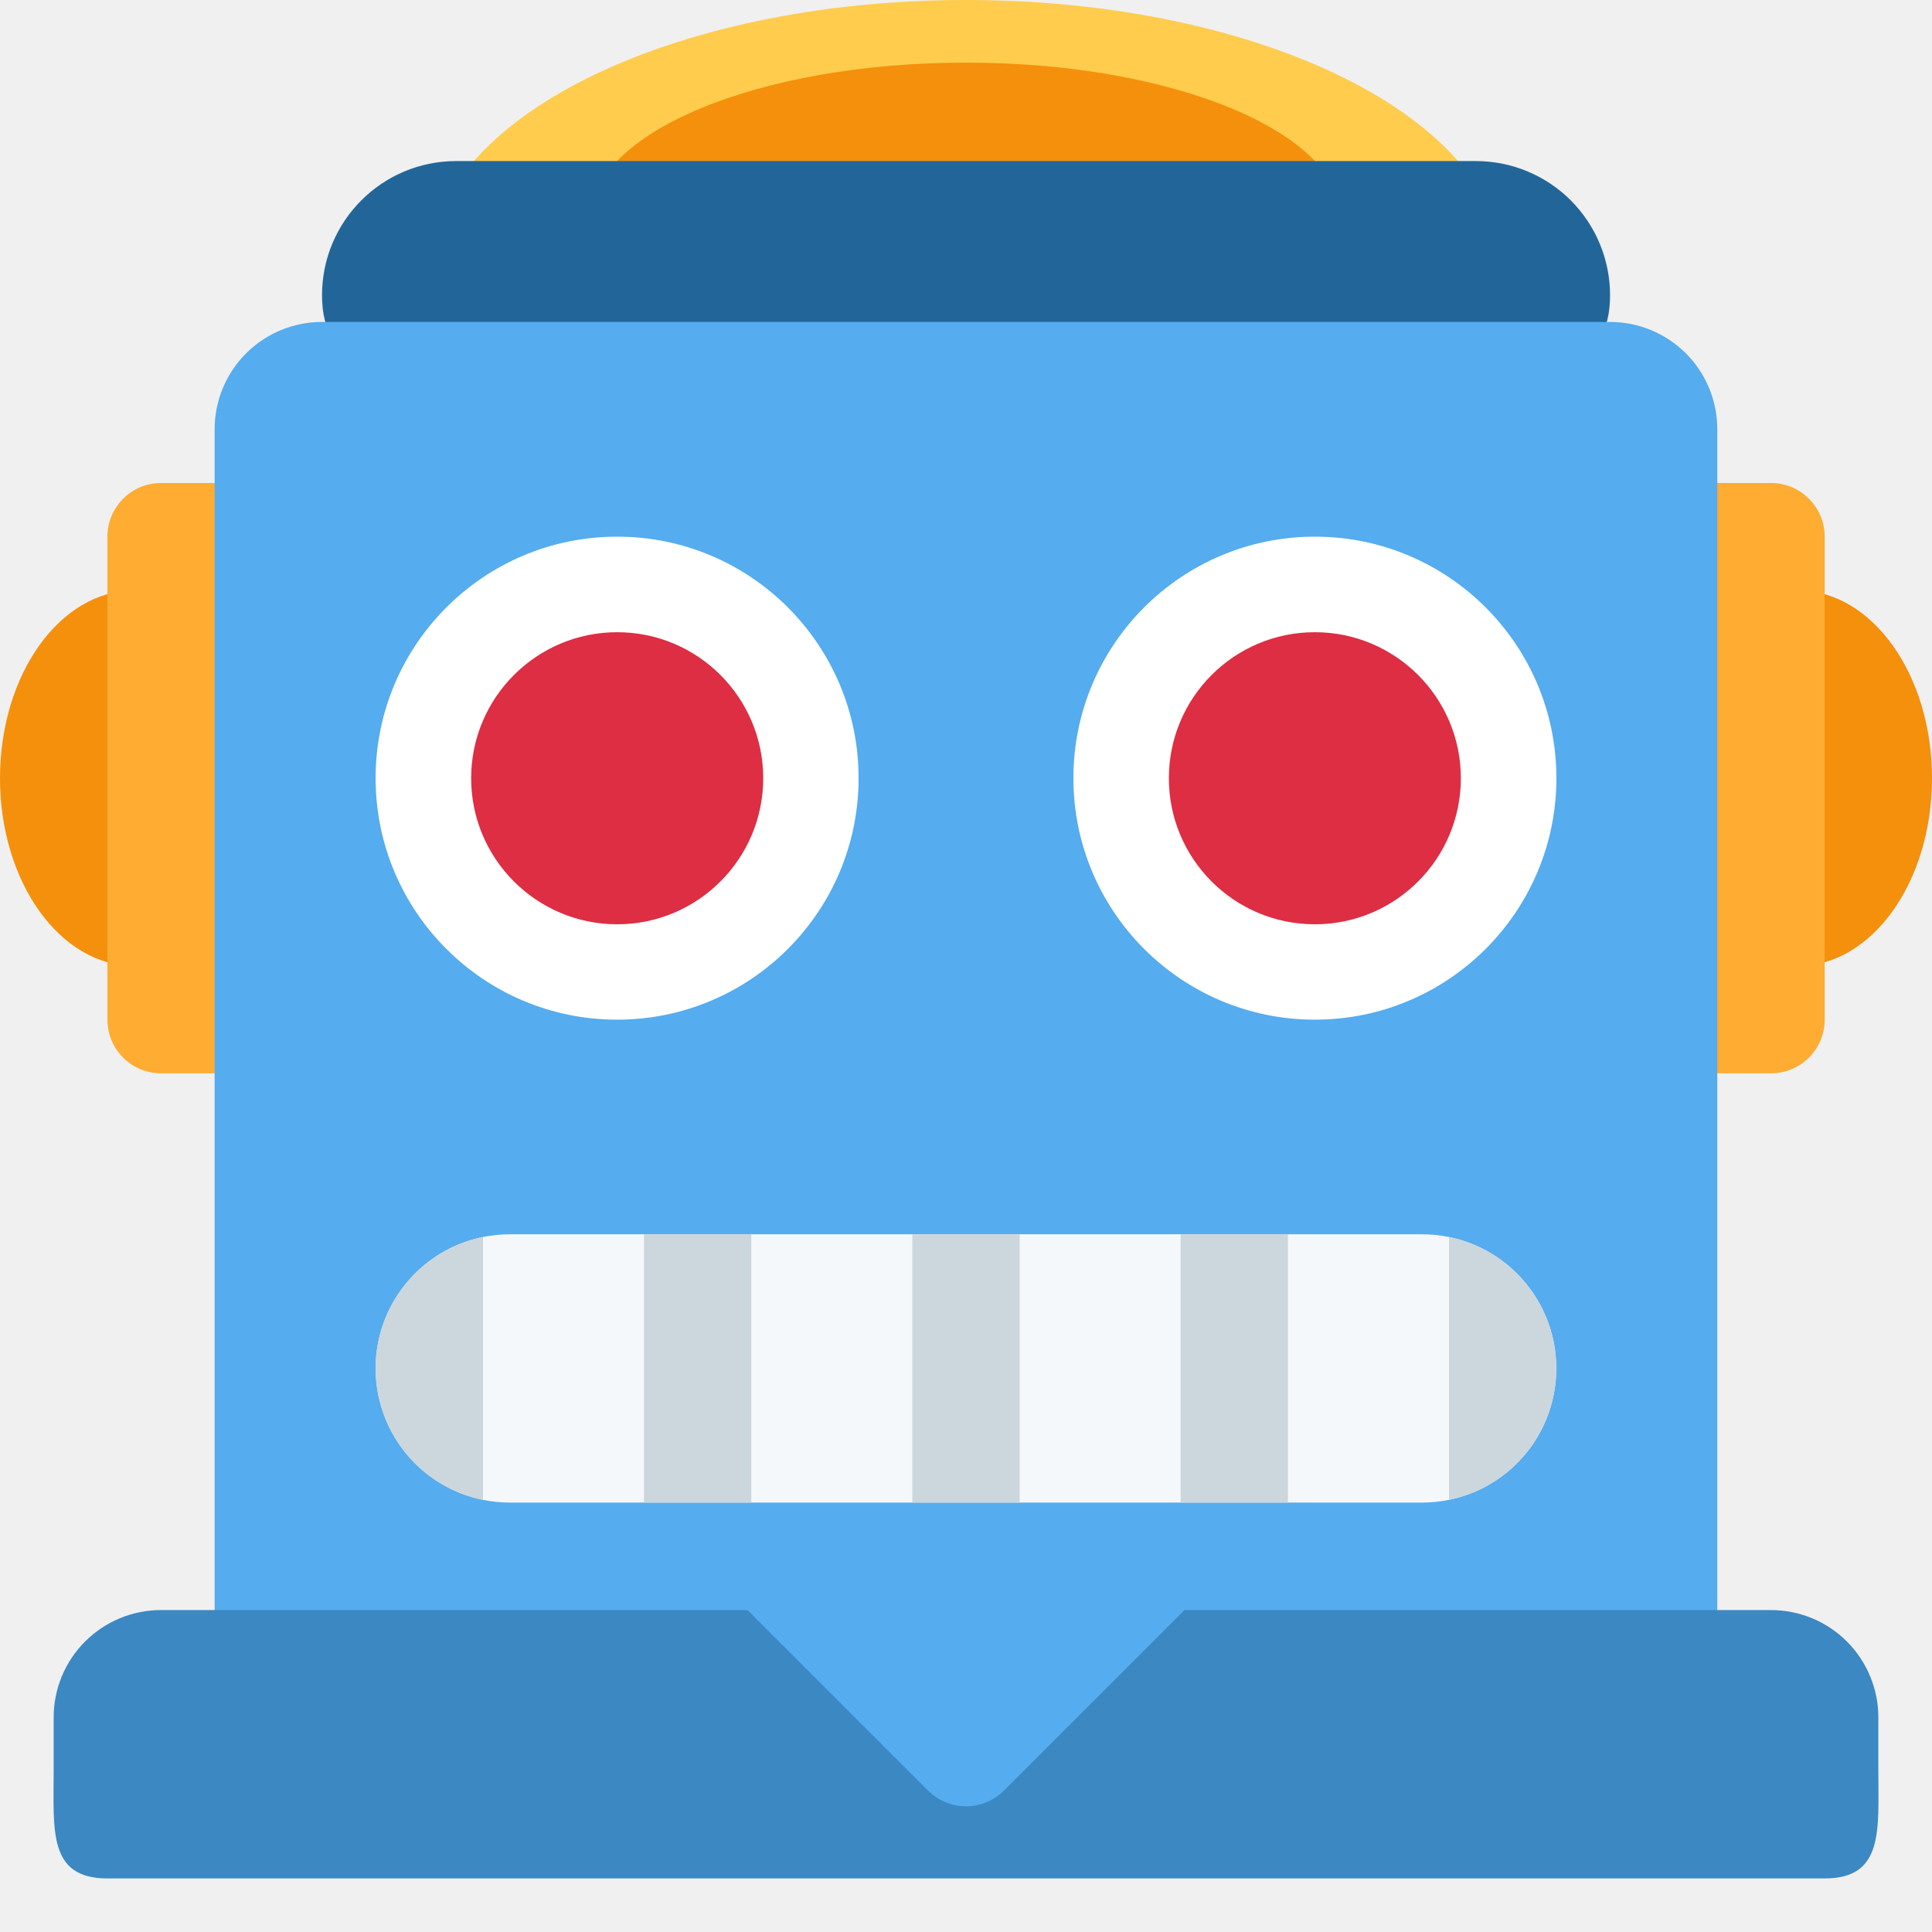
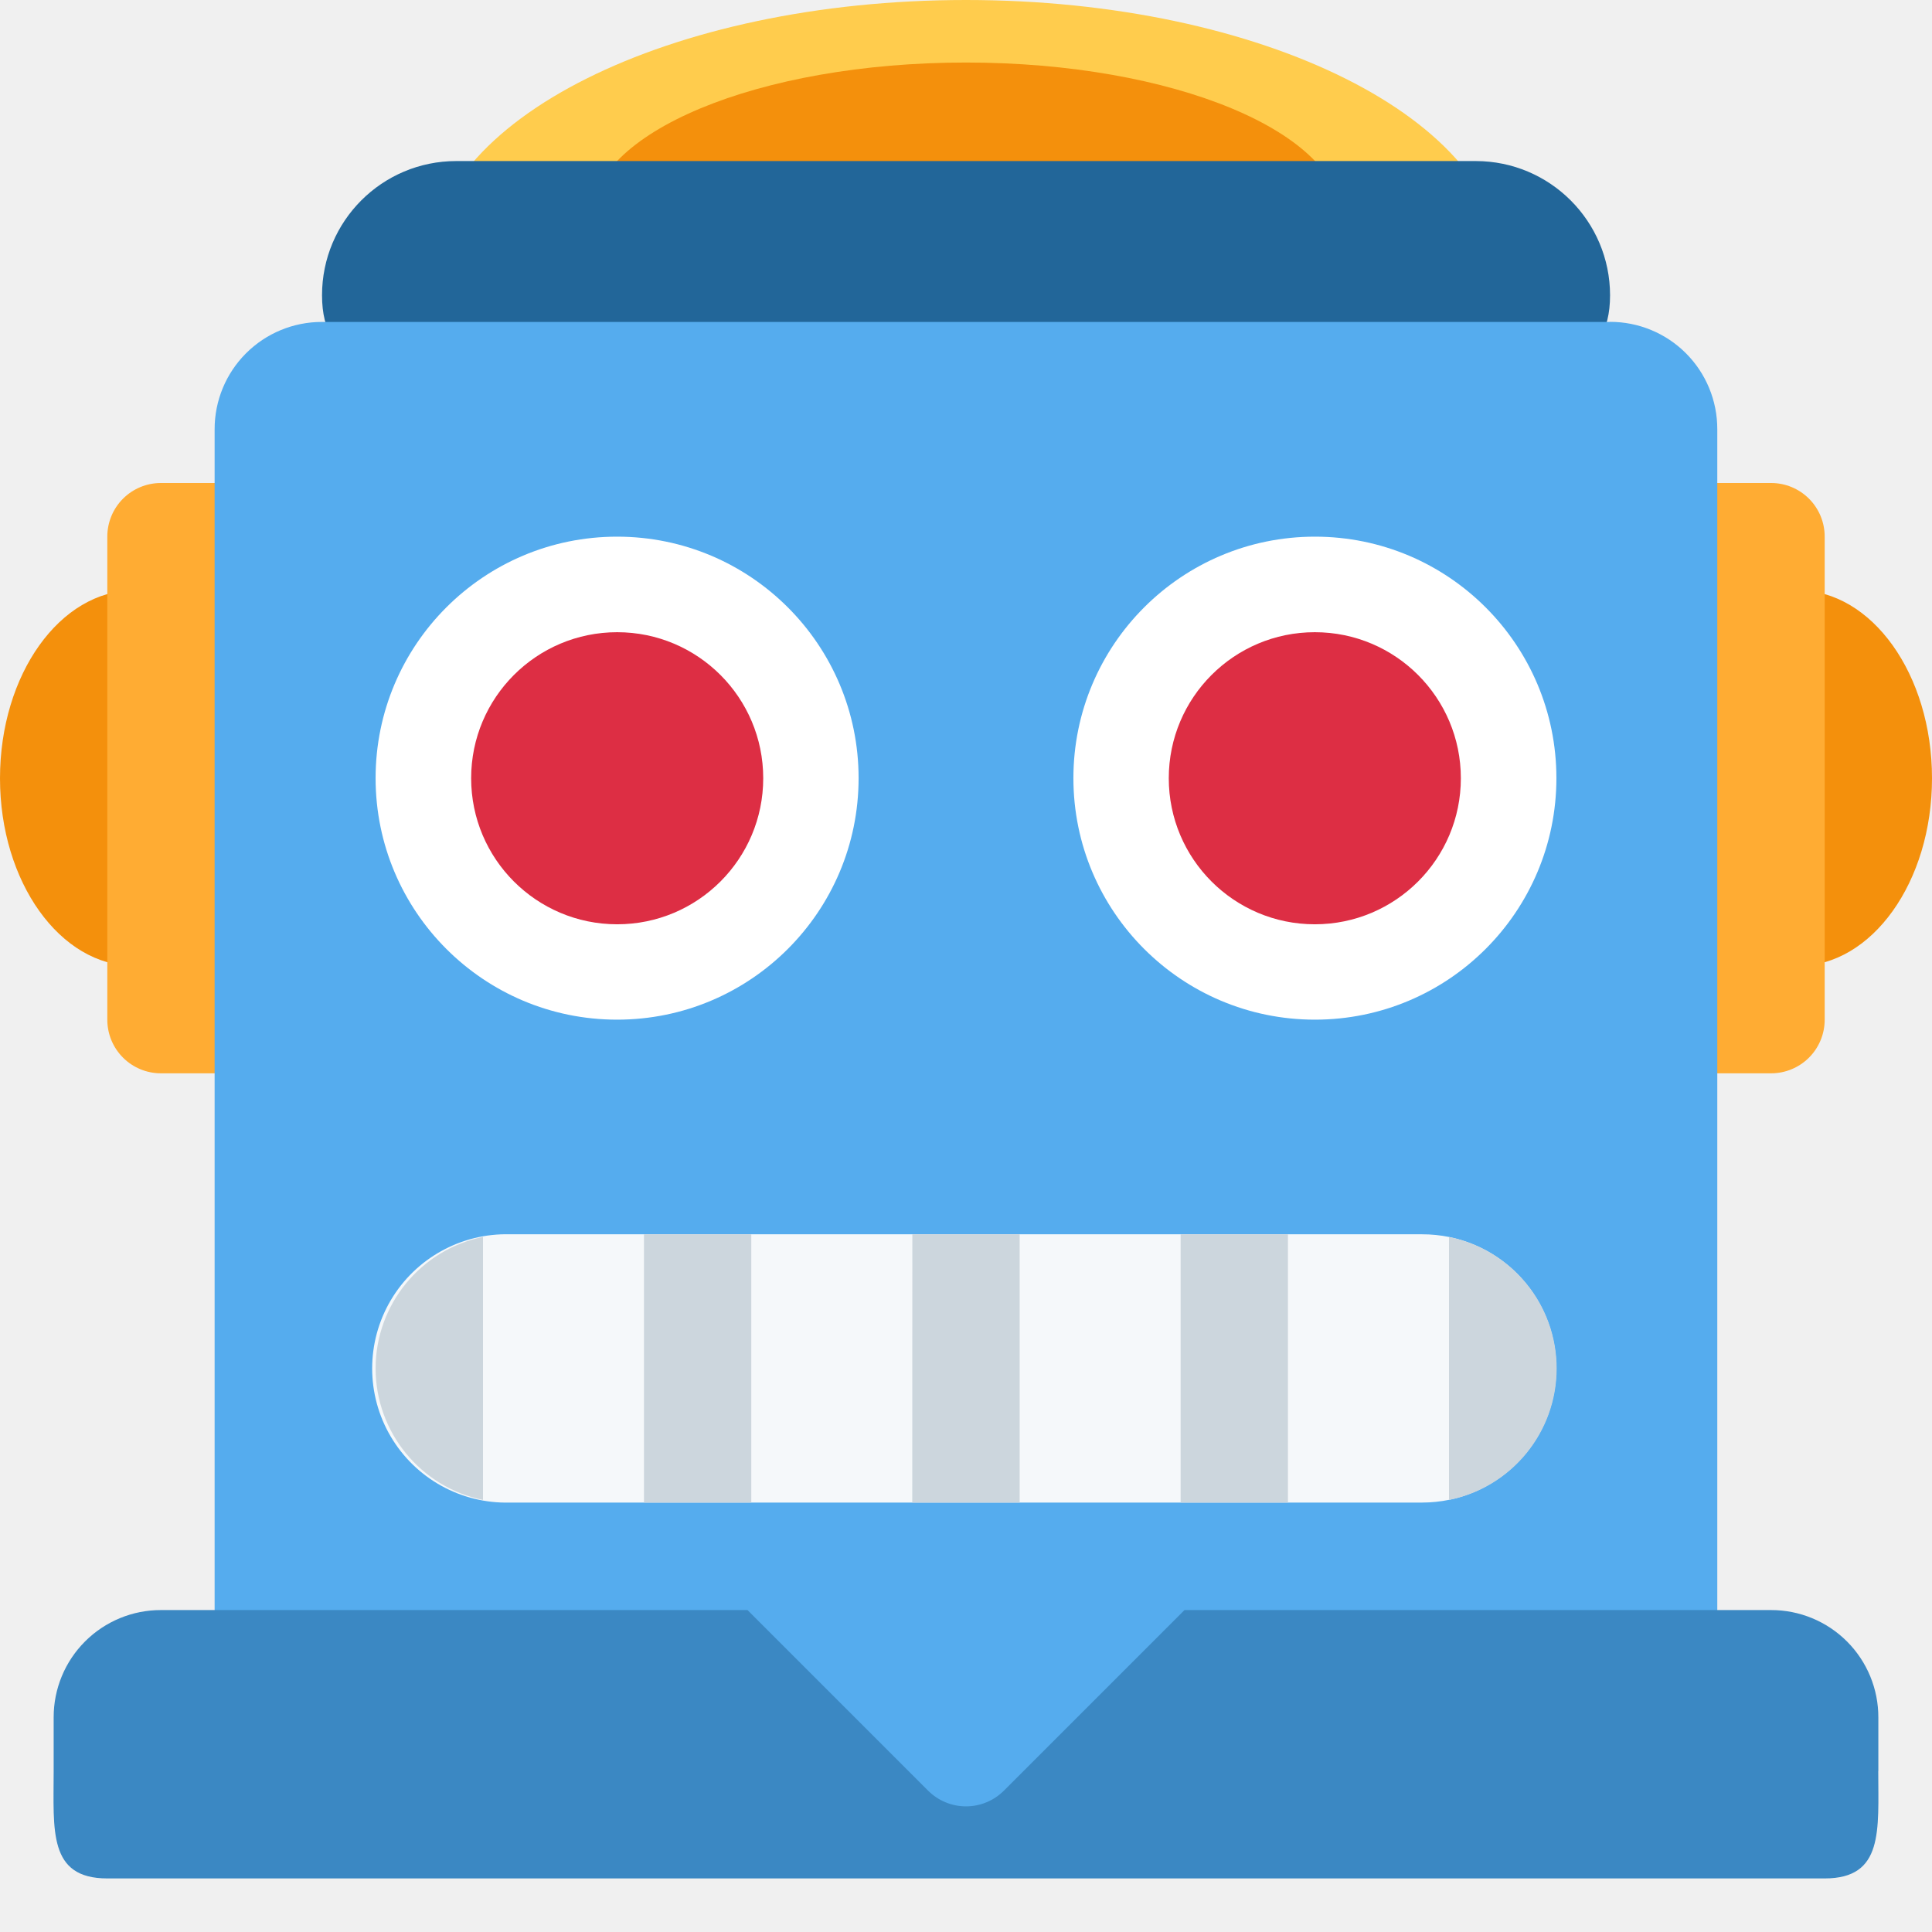
- <svg xmlns="http://www.w3.org/2000/svg" width="22" height="22" viewBox="0 0 22 22" fill="none">
-   <g clip-path="url(#clip0_3044_18152)">
-     <path d="M20.472 11C21.316 11 22 10.043 22 8.862C22 7.68 21.316 6.723 20.472 6.723C19.628 6.723 18.944 7.68 18.944 8.862C18.944 10.043 19.628 11 20.472 11Z" fill="#F4900C" />
-     <path d="M1.528 11C2.372 11 3.056 10.043 3.056 8.862C3.056 7.68 2.372 6.723 1.528 6.723C0.684 6.723 0 7.68 0 8.862C0 10.043 0.684 11 1.528 11Z" fill="#F4900C" />
-     <path d="M20.778 11.611C20.778 11.773 20.714 11.929 20.599 12.043C20.485 12.158 20.329 12.222 20.167 12.222H18.334C18.172 12.222 18.016 12.158 17.902 12.043C17.787 11.929 17.723 11.773 17.723 11.611V6.111C17.723 5.949 17.787 5.794 17.902 5.679C18.016 5.564 18.172 5.5 18.334 5.5H20.167C20.329 5.5 20.485 5.564 20.599 5.679C20.714 5.794 20.778 5.949 20.778 6.111V11.611ZM4.278 11.611C4.278 11.773 4.214 11.929 4.099 12.043C3.985 12.158 3.829 12.222 3.667 12.222H1.834C1.672 12.222 1.516 12.158 1.402 12.043C1.287 11.929 1.223 11.773 1.223 11.611V6.111C1.223 5.949 1.287 5.794 1.402 5.679C1.516 5.564 1.672 5.5 1.834 5.5H3.667C3.829 5.5 3.985 5.564 4.099 5.679C4.214 5.794 4.278 5.949 4.278 6.111V11.611Z" fill="#FFAC33" />
-     <path d="M17.111 3.056C17.111 4.743 14.374 5.5 11 5.5C7.625 5.5 4.889 4.743 4.889 3.056C4.889 1.368 7.625 0 11 0C14.375 0 17.111 1.368 17.111 3.056Z" fill="#FFCC4D" />
-     <path d="M15.278 2.495C15.278 3.48 13.362 4.278 11 4.278C8.638 4.278 6.723 3.48 6.723 2.495C6.723 1.511 8.638 0.713 11 0.713C13.363 0.713 15.278 1.511 15.278 2.495Z" fill="#F4900C" />
-     <path d="M18.334 3.362C18.334 4.206 17.65 4.278 16.806 4.278H5.195C4.351 4.278 3.667 4.206 3.667 3.362C3.667 2.518 4.351 1.834 5.195 1.834H16.806C17.211 1.834 17.6 1.995 17.886 2.281C18.173 2.568 18.334 2.957 18.334 3.362Z" fill="#226699" />
-     <path d="M18.333 3.666H3.667C3.342 3.666 3.032 3.795 2.802 4.024C2.573 4.253 2.444 4.564 2.444 4.888V20.777H19.555V4.888C19.555 4.564 19.427 4.253 19.198 4.024C18.968 3.795 18.657 3.666 18.333 3.666Z" fill="#55ACEE" />
-     <path d="M21.389 20.167V19.556C21.389 19.232 21.26 18.921 21.031 18.692C20.802 18.463 20.491 18.334 20.166 18.334H13.488L11.432 20.39C11.317 20.504 11.162 20.569 11 20.569C10.838 20.569 10.682 20.504 10.568 20.39L8.512 18.334H1.833C1.509 18.334 1.198 18.463 0.969 18.692C0.74 18.921 0.611 19.232 0.611 19.556V20.167C0.611 20.842 0.547 21.39 1.222 21.39H20.778C21.452 21.39 21.389 20.842 21.389 20.167Z" fill="#3B88C3" />
-     <path d="M14.973 11.611C16.491 11.611 17.723 10.38 17.723 8.861C17.723 7.343 16.491 6.111 14.973 6.111C13.454 6.111 12.223 7.343 12.223 8.861C12.223 10.38 13.454 11.611 14.973 11.611Z" fill="white" />
-     <path d="M14.972 10.525C15.891 10.525 16.635 9.78 16.635 8.862C16.635 7.944 15.891 7.199 14.972 7.199C14.054 7.199 13.31 7.944 13.31 8.862C13.31 9.78 14.054 10.525 14.972 10.525Z" fill="#DD2E44" />
-     <path d="M7.027 11.611C8.546 11.611 9.777 10.38 9.777 8.861C9.777 7.343 8.546 6.111 7.027 6.111C5.509 6.111 4.277 7.343 4.277 8.861C4.277 10.38 5.509 11.611 7.027 11.611Z" fill="white" />
-     <path d="M17.722 15.582C17.722 15.988 17.561 16.376 17.274 16.663C16.988 16.949 16.599 17.11 16.194 17.11H5.805C5.4 17.11 5.011 16.949 4.725 16.663C4.438 16.376 4.277 15.988 4.277 15.582C4.277 15.177 4.438 14.789 4.725 14.502C5.011 14.216 5.4 14.055 5.805 14.055H16.194C16.599 14.055 16.988 14.216 17.274 14.502C17.561 14.789 17.722 15.177 17.722 15.582Z" fill="#F5F8FA" />
-     <path d="M10.389 14.055H11.611V17.11H10.389V14.055ZM7.333 14.055H8.555V17.11H7.333V14.055ZM13.444 14.055H14.666V17.11H13.444V14.055ZM4.277 15.582C4.277 15.935 4.399 16.276 4.622 16.549C4.844 16.822 5.154 17.009 5.5 17.08V14.085C5.154 14.156 4.844 14.343 4.622 14.616C4.399 14.889 4.277 15.23 4.277 15.582ZM16.5 14.085V17.079C16.845 17.009 17.155 16.821 17.377 16.548C17.6 16.276 17.722 15.934 17.722 15.582C17.722 15.23 17.6 14.889 17.377 14.616C17.155 14.343 16.845 14.156 16.5 14.085Z" fill="#CCD6DD" />
-     <path d="M7.028 10.525C7.946 10.525 8.691 9.78 8.691 8.862C8.691 7.944 7.946 7.199 7.028 7.199C6.11 7.199 5.365 7.944 5.365 8.862C5.365 9.78 6.11 10.525 7.028 10.525Z" fill="#DD2E44" />
+ <svg xmlns="http://www.w3.org/2000/svg" width="22" height="22" fill="none">
+   <g clip-path="url(#a)">
+     <path fill="#F4900C" d="M20.472 11C21.316 11 22 10.043 22 8.862s-.684-2.14-1.528-2.14-1.528.958-1.528 2.14c0 1.18.684 2.138 1.528 2.138M1.528 11c.844 0 1.528-.957 1.528-2.138s-.684-2.14-1.528-2.14S0 7.68 0 8.863C0 10.042.684 11 1.528 11" />
+     <path fill="#FFAC33" d="M20.778 11.611a.61.61 0 0 1-.61.611h-1.834a.61.61 0 0 1-.611-.61v-5.5a.61.61 0 0 1 .61-.612h1.834a.61.61 0 0 1 .611.611zm-16.5 0a.61.61 0 0 1-.61.611H1.833a.61.61 0 0 1-.611-.61v-5.5a.61.61 0 0 1 .61-.612h1.834a.61.61 0 0 1 .611.611z" />
+     <path fill="#FFCC4D" d="M17.11 3.056C17.11 4.743 14.375 5.5 11 5.5s-6.111-.757-6.111-2.444C4.889 1.368 7.625 0 10.999 0c3.376 0 6.112 1.368 6.112 3.056" />
+     <path fill="#F4900C" d="M15.278 2.496c0 .984-1.916 1.782-4.278 1.782S6.723 3.48 6.723 2.496C6.723 1.51 8.638.712 11 .712s4.278.798 4.278 1.782" />
+     <path fill="#269" d="M18.334 3.362c0 .844-.684.916-1.528.916H5.195c-.844 0-1.528-.072-1.528-.916s.684-1.528 1.528-1.528h11.61a1.53 1.53 0 0 1 1.529 1.528" />
+     <path fill="#55ACEE" d="M18.333 3.666H3.667a1.22 1.22 0 0 0-1.223 1.222v15.89h17.111V4.887a1.22 1.22 0 0 0-1.222-1.222" />
+     <path fill="#3B88C3" d="M21.389 20.167v-.61a1.22 1.22 0 0 0-1.223-1.223h-6.678l-2.056 2.056a.61.61 0 0 1-.864 0l-2.056-2.056H1.833a1.22 1.22 0 0 0-1.222 1.222v.611c0 .675-.064 1.223.611 1.223h19.556c.674 0 .61-.548.61-1.223" />
+     <path fill="#fff" d="M14.973 11.611a2.75 2.75 0 1 0 0-5.5 2.75 2.75 0 0 0 0 5.5" />
+     <path fill="#DD2E44" d="M14.972 10.525a1.663 1.663 0 1 0 0-3.326 1.663 1.663 0 0 0 0 3.326" />
+     <path fill="#fff" d="M7.027 11.611a2.75 2.75 0 1 0 0-5.5 2.75 2.75 0 0 0 0 5.5" />
+     <path fill="#F5F8FA" d="M17.722 15.583a1.53 1.53 0 0 1-1.528 1.527H5.805a1.528 1.528 0 1 1 0-3.055h10.389a1.527 1.527 0 0 1 1.528 1.527" />
+     <path fill="#CCD6DD" d="M10.389 14.055h1.222v3.055h-1.223zm-3.056 0h1.222v3.055H7.333zm6.111 0h1.222v3.055h-1.222zm-9.167 1.527A1.53 1.53 0 0 0 5.5 17.08v-2.995a1.53 1.53 0 0 0-1.223 1.497M16.5 14.086v2.994a1.527 1.527 0 0 0 0-2.994" />
+     <path fill="#DD2E44" d="M7.028 10.525a1.663 1.663 0 1 0 0-3.326 1.663 1.663 0 0 0 0 3.326" />
  </g>
  <defs>
-     <clipPath id="clip0_3044_18152">
-       <rect width="22" height="22" fill="white" />
+     <clipPath id="a">
+       <path fill="#fff" d="M0 0h22v22H0z" />
    </clipPath>
  </defs>
</svg>
